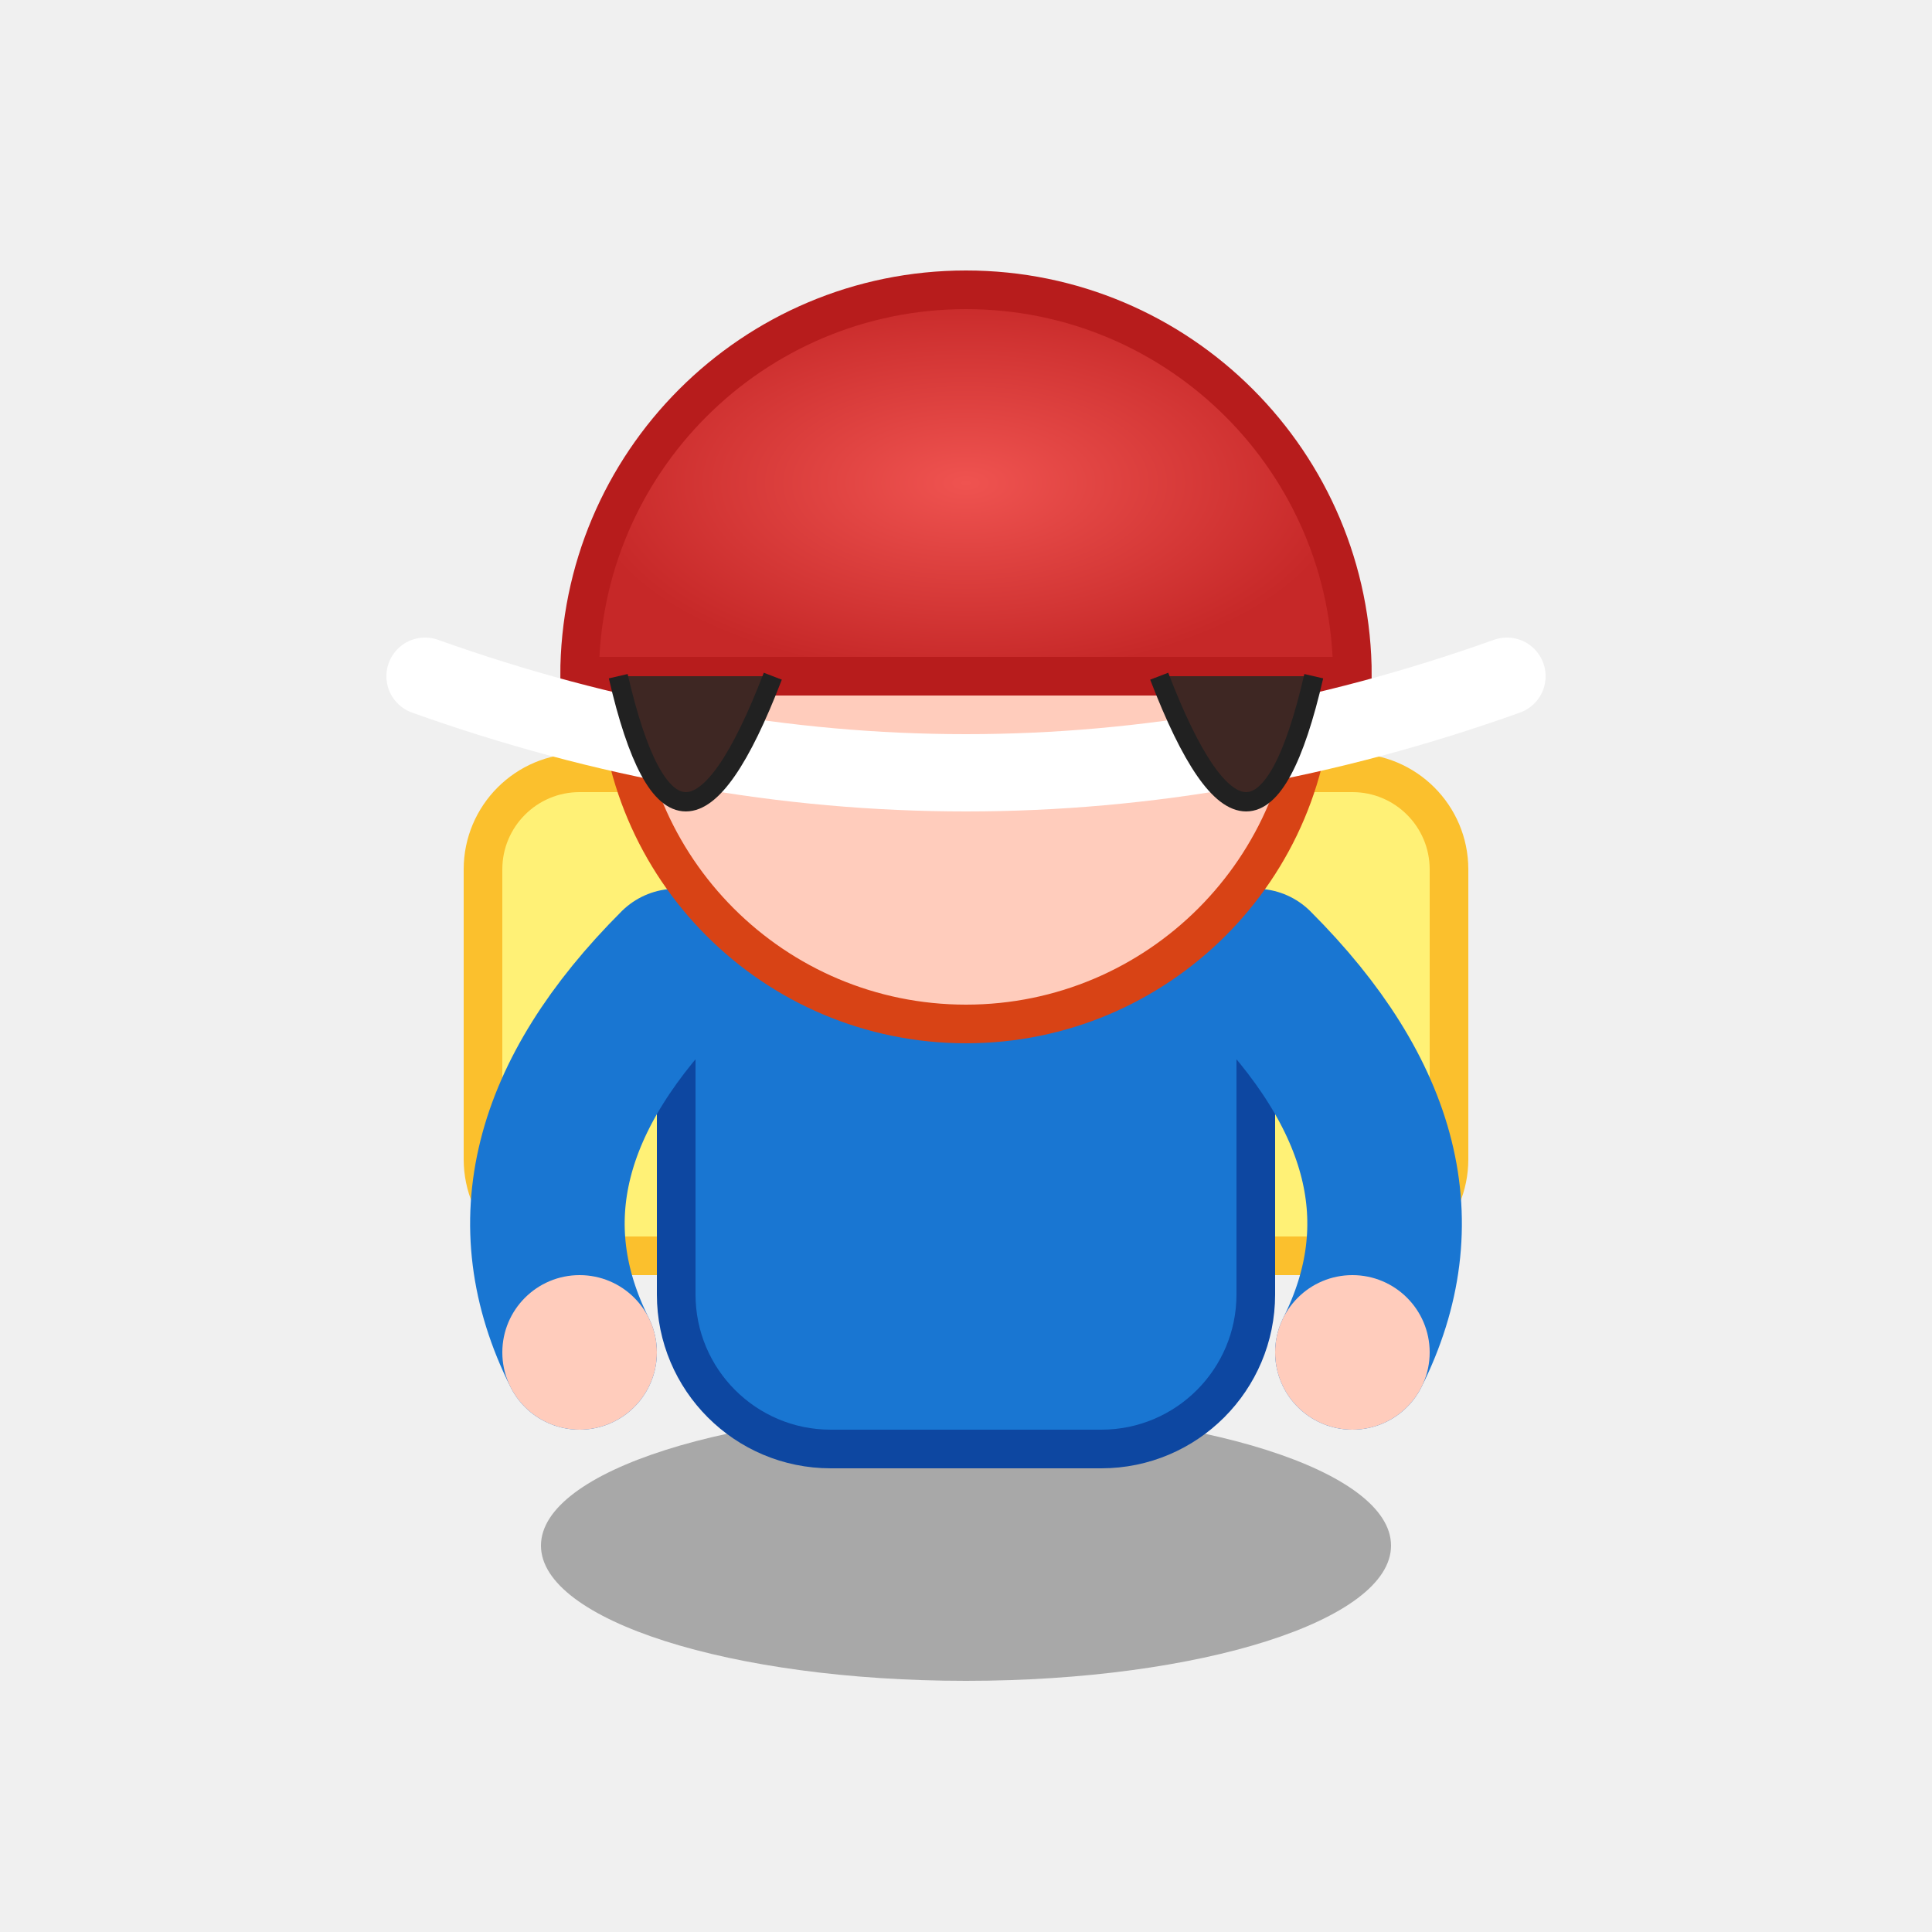
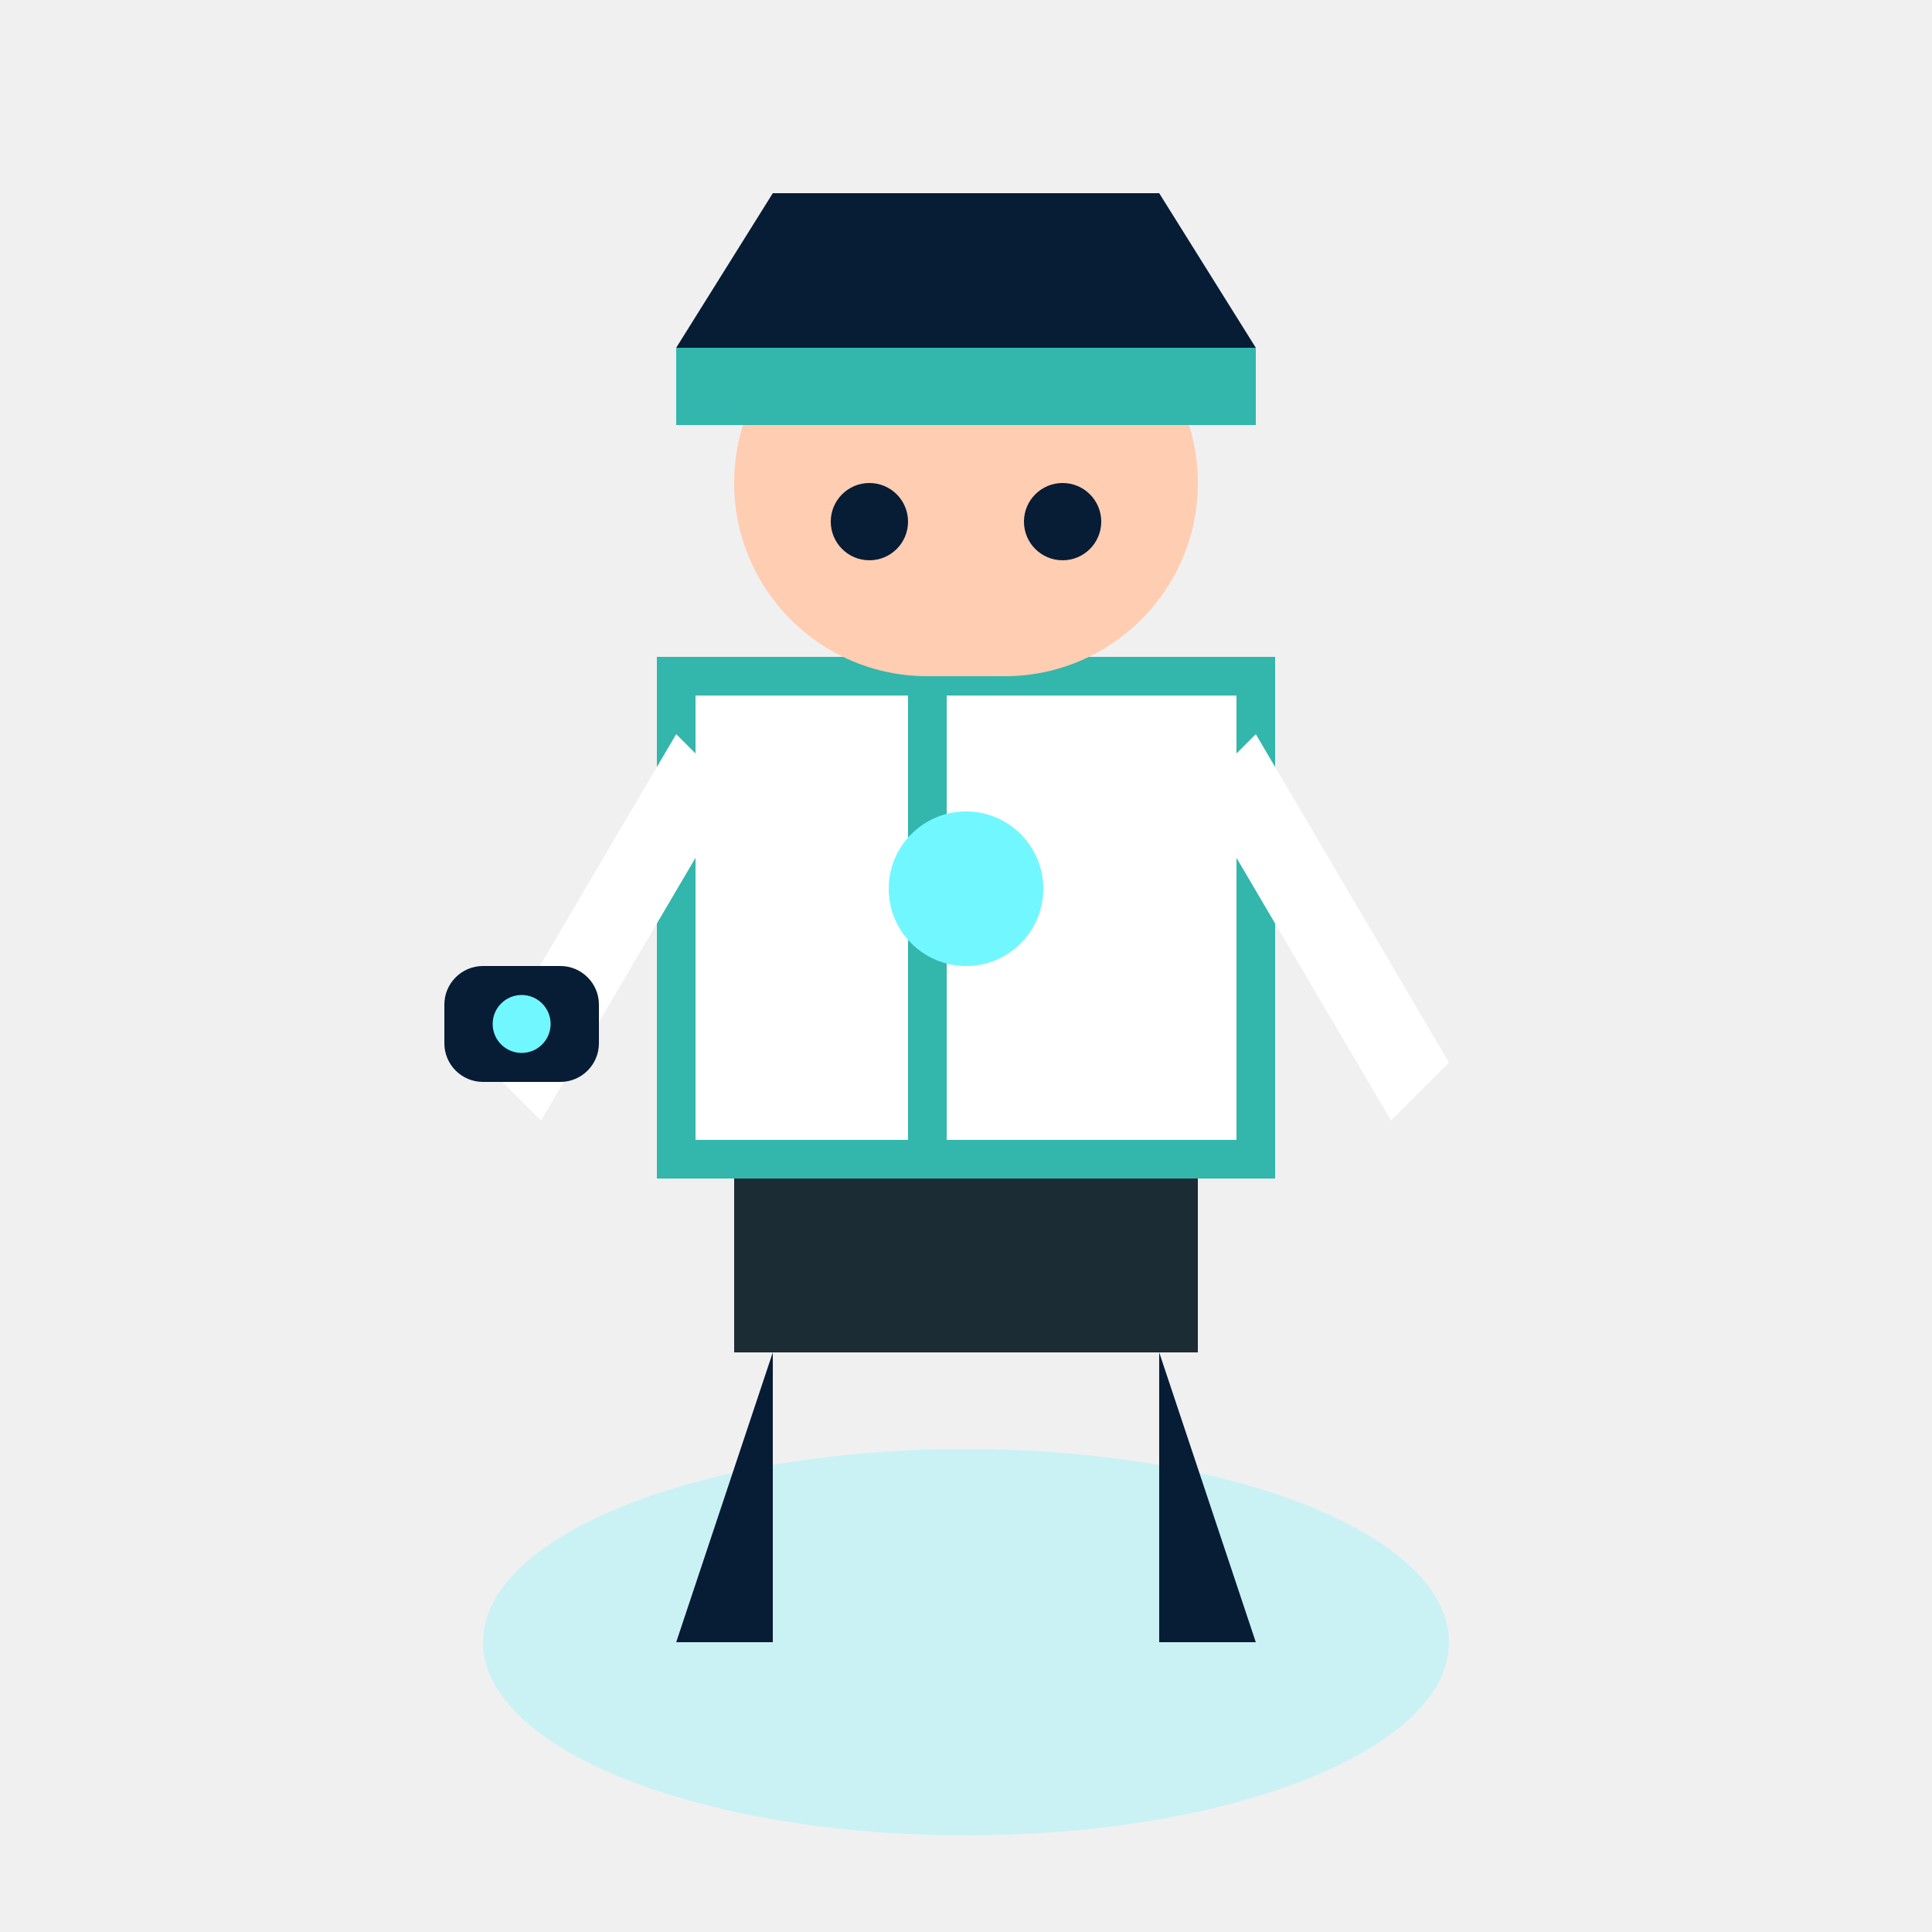
<svg xmlns="http://www.w3.org/2000/svg" viewBox="0 0 100 100">
-   <defs>
-     <radialGradient id="grad4" cx="50%" cy="50%" r="50%">
-       <stop offset="0%" stop-color="#ef5350" />
-       <stop offset="100%" stop-color="#c62828" />
-     </radialGradient>
-   </defs>
-   <ellipse cx="50" cy="80" rx="22" ry="7" fill="#000" opacity="0.3" />
-   <rect x="25" y="40" width="50" height="25" rx="5" fill="#fff176" stroke="#fbc02d" stroke-width="2" />
-   <rect x="35" y="45" width="30" height="30" rx="8" fill="#1976d2" stroke="#0d47a1" stroke-width="2" />
-   <path d="M 35 50 Q 25 60 30 70" fill="none" stroke="#1976d2" stroke-width="8" stroke-linecap="round" />
-   <path d="M 65 50 Q 75 60 70 70" fill="none" stroke="#1976d2" stroke-width="8" stroke-linecap="round" />
-   <circle cx="30" cy="70" r="4" fill="#ffccbc" />
-   <circle cx="70" cy="70" r="4" fill="#ffccbc" />
-   <circle cx="50" cy="35" r="18" fill="#ffccbc" stroke="#d84315" stroke-width="2" />
-   <path d="M 30 35 A 20 20 0 0 1 70 35 Z" fill="url(#grad4)" stroke="#b71c1c" stroke-width="2" />
-   <path d="M 22 35 Q 50 45 78 35" fill="none" stroke="#fff" stroke-width="4" stroke-linecap="round" />
-   <path d="M 32 35 Q 35 48 40 35" fill="#3e2723" stroke="#212121" stroke-width="1" />
-   <path d="M 68 35 Q 65 48 60 35" fill="#3e2723" stroke="#212121" stroke-width="1" />
+   <rect width="100" height="100" fill="none" />
+   <ellipse cx="50" cy="85" rx="25" ry="10" fill="#71f7ff" opacity="0.3" />
+   <path d="M40 70 L40 85 L35 85 Z" fill="#071c35" />
+   <path d="M60 70 L60 85 L65 85 Z" fill="#071c35" />
+   <rect x="38" y="55" width="24" height="15" fill="#1c2c35" />
+   <path d="M35 35 L65 35 L65 60 L35 60 Z" fill="#ffffff" stroke="#33b6ac" stroke-width="2" />
+   <path d="M48 35 L48 60 Z" stroke="#33b6ac" stroke-width="2" />
+   <rect x="46" y="42" width="8" height="8" fill="#71f7ff" rx="4" />
+   <path d="M35 38 L25 55 L28 58 L38 41 Z" fill="#ffffff" />
+   <path d="M65 38 L75 55 L72 58 L62 41 Z" fill="#ffffff" />
+   <rect x="23" y="50" width="8" height="6" fill="#071c35" rx="2" />
+   <circle cx="27" cy="53" r="1.5" fill="#71f7ff" />
+   <rect x="38" y="15" width="24" height="20" fill="#ffcdb2" rx="10" />
+   <path d="M35 18 L65 18 L60 10 L40 10 Z" fill="#071c35" />
+   <path d="M35 18 L65 18 L65 22 L35 22 Z" fill="#33b6ac" />
+   <circle cx="45" cy="27" r="2" fill="#071c35" />
+   <circle cx="55" cy="27" r="2" fill="#071c35" />
</svg>
